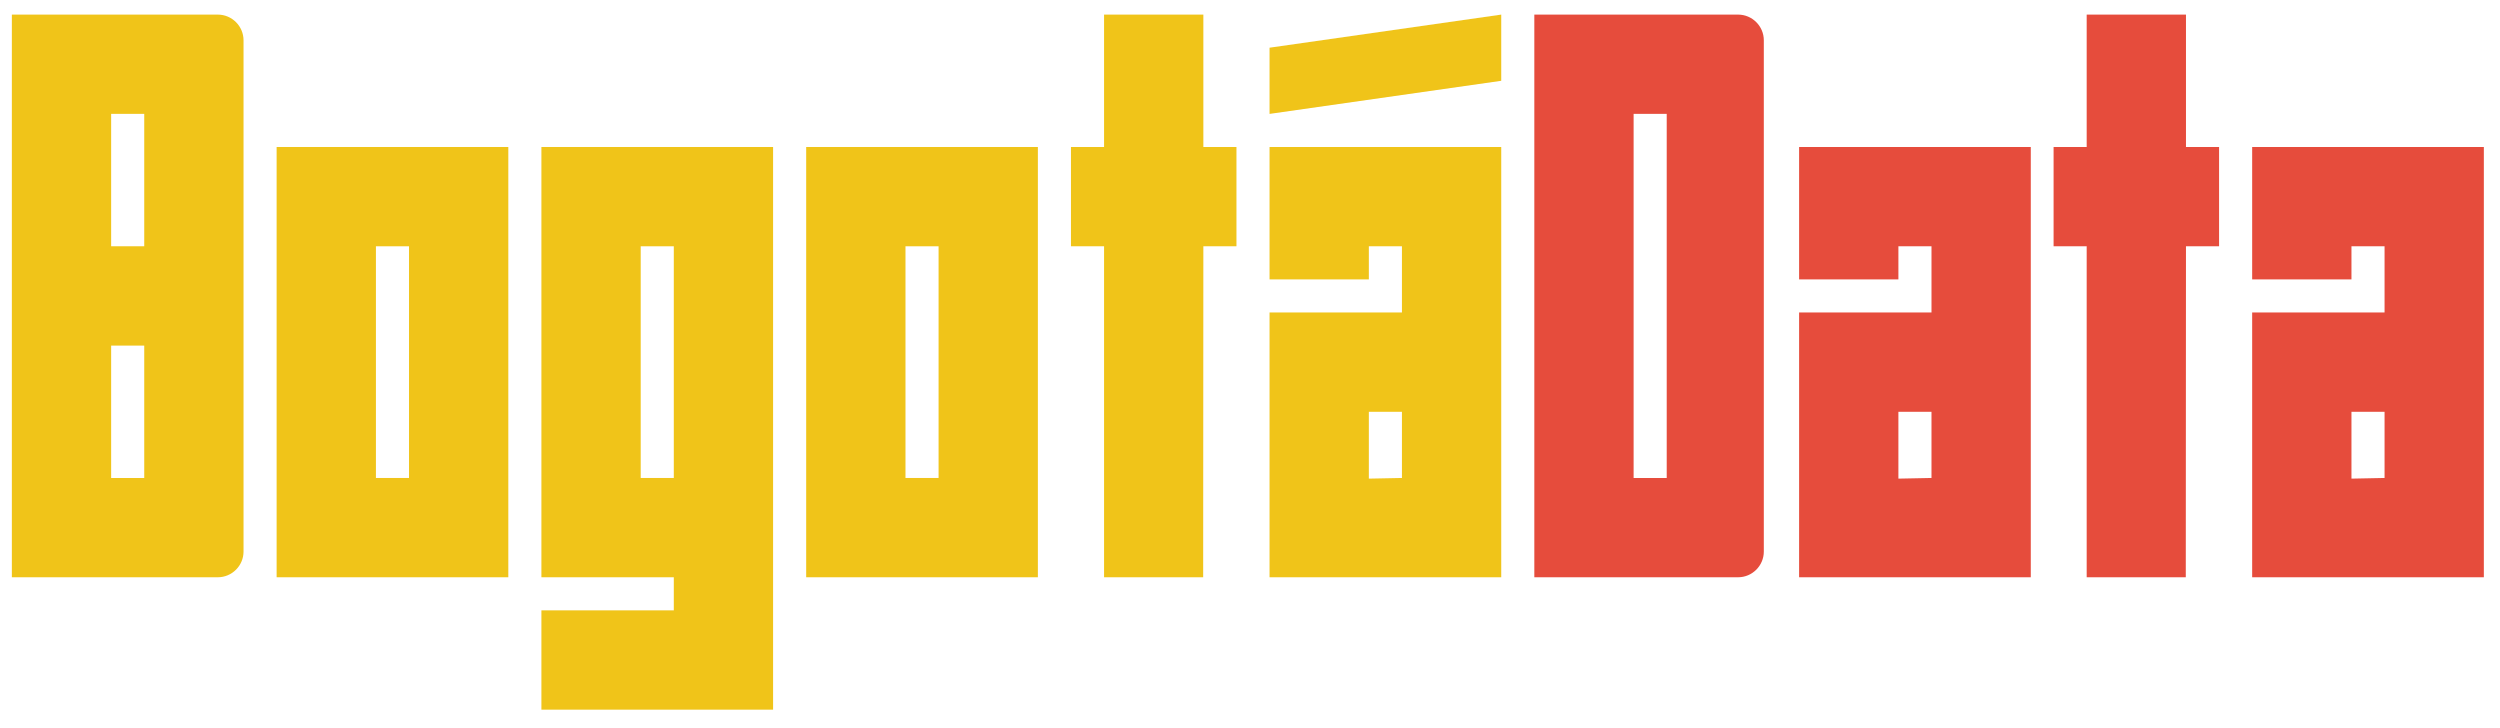
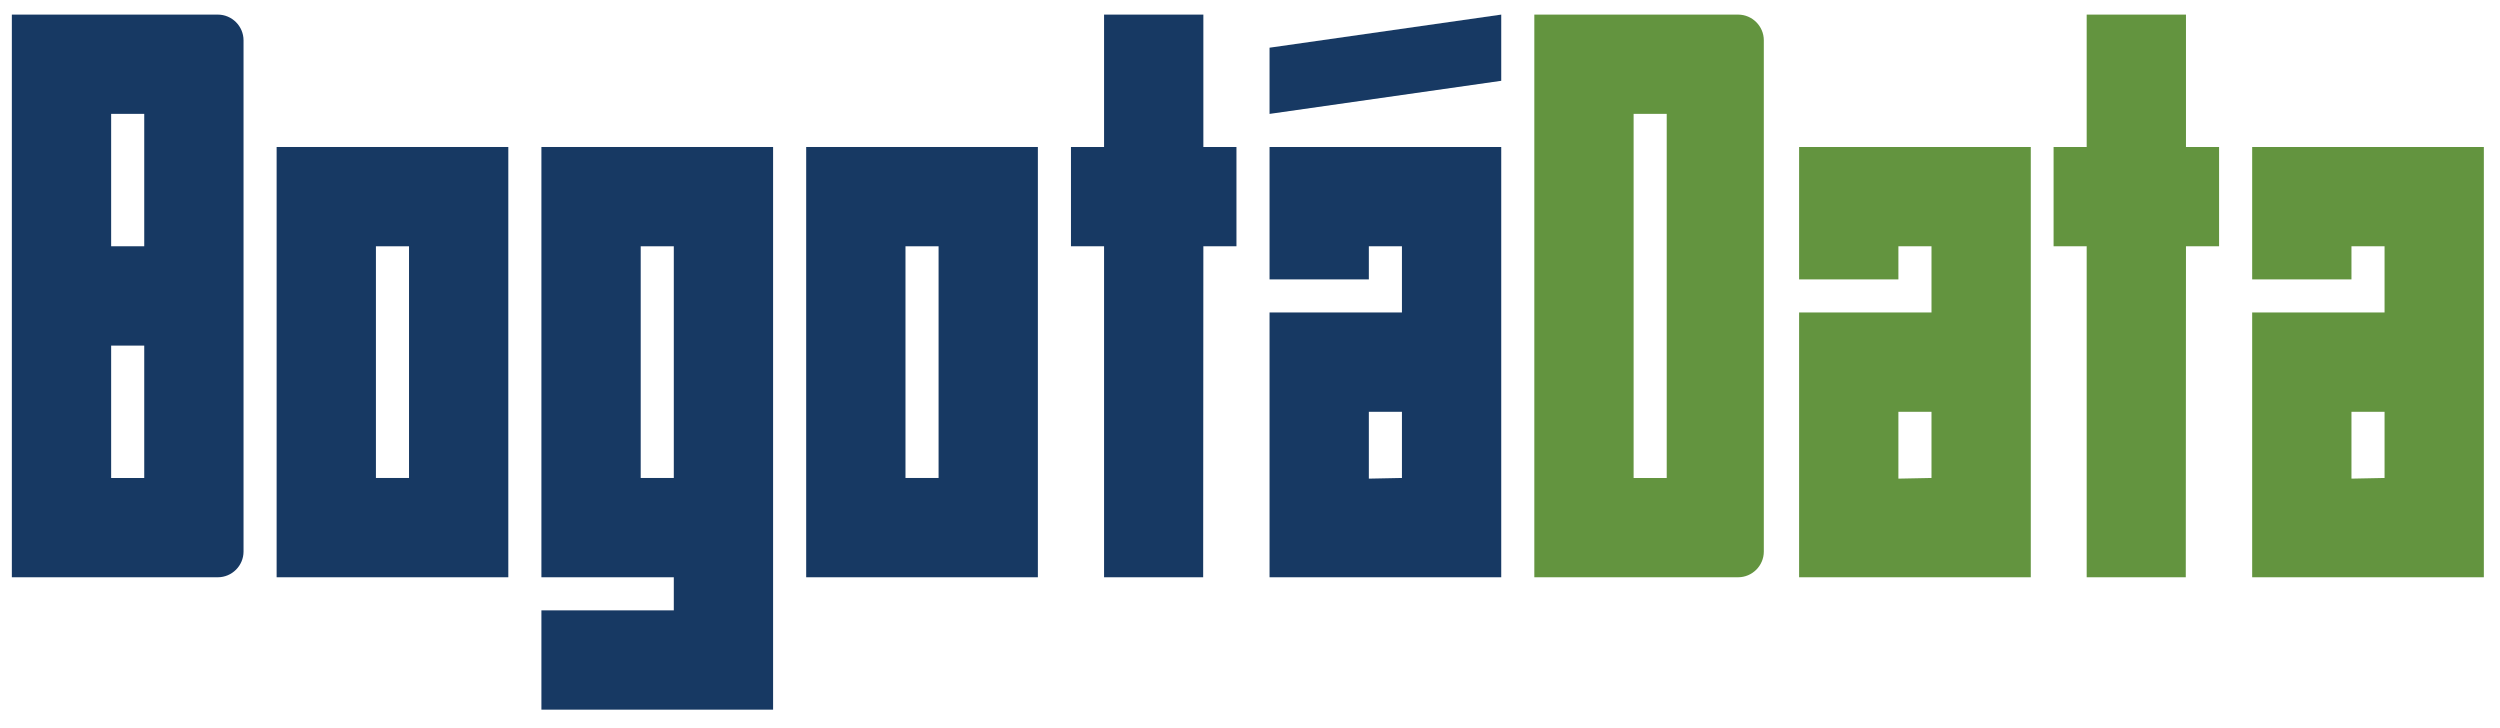
<svg xmlns="http://www.w3.org/2000/svg" version="1.1" id="Layer_1" x="0px" y="0px" width="496.5px" height="144.5px" viewBox="0 0 496.5 144.5" enable-background="new 0 0 496.5 144.5" xml:space="preserve">
  <g>
-     <path fill="#F0C419" d="M43.26,2.9h-0.255H32.281H2.354v111.745h29.928h10.723h0.255c2.809,0,5.106-2.298,5.106-5.105V8.006   C48.366,5.198,46.068,2.9,43.26,2.9z M28.646,94.925h-6.573V68.633h6.573V94.925z M28.646,48.912h-6.573V22.62h6.573V48.912z" />
+     <path fill="#173963" d="M43.26,2.9h-0.255H32.281H2.354v111.745h29.928h10.723h0.255c2.809,0,5.106-2.298,5.106-5.105V8.006   C48.366,5.198,46.068,2.9,43.26,2.9z M28.646,94.925h-6.573V68.633h6.573V94.925z M28.646,48.912h-6.573V22.62h6.573V48.912z" />
  </g>
-   <path fill="#F0C419" d="M54.938,29.193h46.013v85.452H54.938V29.193z M74.658,94.925h6.573V48.912h-6.573V94.925z" />
-   <path fill="#F0C419" d="M107.524,121.218h26.293v-6.573h-26.293V29.193h46.012v111.745h-46.012V121.218z M127.244,48.912v46.013  h6.573V48.912H127.244z" />
-   <path fill="#F0C419" d="M160.108,29.193h46.013v85.452h-46.013V29.193z M179.829,94.925h6.573V48.912h-6.573V94.925z" />
-   <path fill="#F0C419" d="M212.694,29.193h6.573V2.9h19.72v26.293h6.573v19.719h-6.573l-0.038,65.732h-19.682V48.912h-6.573V29.193z" />
-   <path fill="#E64C3C" d="M407.842,29.193h6.573V2.9h19.72v26.293h6.574v19.719h-6.574l-0.038,65.732h-19.682V48.912h-6.573V29.193z" />
-   <path fill="#F0C419" d="M252.132,22.62V9.473L298.145,2.9v13.146L252.132,22.62z M252.132,114.645V62.059h26.293V48.912h-6.573  v6.574h-19.72V29.193h46.013v85.452H252.132z M271.852,81.779v13.277l6.573-0.132V81.779H271.852z" />
-   <path fill="#E64C3C" d="M357.301,114.645V62.059h26.294V48.912h-6.573v6.574h-19.721V29.193h46.014v85.452H357.301z M377.021,81.779  v13.277l6.573-0.132V81.779H377.021z" />
-   <path fill="#E64C3C" d="M447.28,114.645V62.059h26.293V48.912H467v6.574h-19.72V29.193h46.013v85.452H447.28z M467,81.779v13.277  l6.573-0.132V81.779H467z" />
-   <path fill="#E64C3C" d="M345.188,2.9h-0.727h-8.004h-31.741v111.745h31.741h8.004h0.727c2.809,0,5.106-2.298,5.106-5.105V8.006  C350.295,5.198,347.997,2.9,345.188,2.9z M331.01,94.925h-6.574V22.62h6.574V94.925z" />
+   <path fill="#173963" d="M54.938,29.193h46.013v85.452H54.938V29.193z M74.658,94.925h6.573V48.912h-6.573V94.925z" />
+   <path fill="#173963" d="M107.524,121.218h26.293v-6.573h-26.293V29.193h46.012v111.745h-46.012V121.218z M127.244,48.912v46.013  h6.573V48.912H127.244z" />
+   <path fill="#173963" d="M160.108,29.193h46.013v85.452h-46.013V29.193z M179.829,94.925h6.573V48.912h-6.573V94.925z" />
+   <path fill="#173963" d="M212.694,29.193h6.573V2.9h19.72v26.293h6.573v19.719h-6.573l-0.038,65.732h-19.682V48.912h-6.573V29.193z" />
+   <path fill="#63943F" d="M407.842,29.193h6.573V2.9h19.72v26.293h6.574v19.719h-6.574l-0.038,65.732h-19.682V48.912h-6.573V29.193z" />
+   <path fill="#173963" d="M252.132,22.62V9.473L298.145,2.9v13.146L252.132,22.62z M252.132,114.645V62.059h26.293V48.912h-6.573  v6.574h-19.72V29.193h46.013v85.452H252.132z M271.852,81.779v13.277l6.573-0.132V81.779H271.852z" />
+   <path fill="#63943F" d="M357.301,114.645V62.059h26.294V48.912h-6.573v6.574h-19.721V29.193h46.014v85.452H357.301z M377.021,81.779  v13.277l6.573-0.132V81.779H377.021z" />
+   <path fill="#63943F" d="M447.28,114.645V62.059h26.293V48.912H467v6.574h-19.72V29.193h46.013v85.452H447.28z M467,81.779v13.277  l6.573-0.132V81.779H467z" />
+   <path fill="#63943F" d="M345.188,2.9h-0.727h-8.004h-31.741v111.745h31.741h8.004h0.727c2.809,0,5.106-2.298,5.106-5.105V8.006  C350.295,5.198,347.997,2.9,345.188,2.9z M331.01,94.925h-6.574V22.62h6.574V94.925z" />
</svg>
